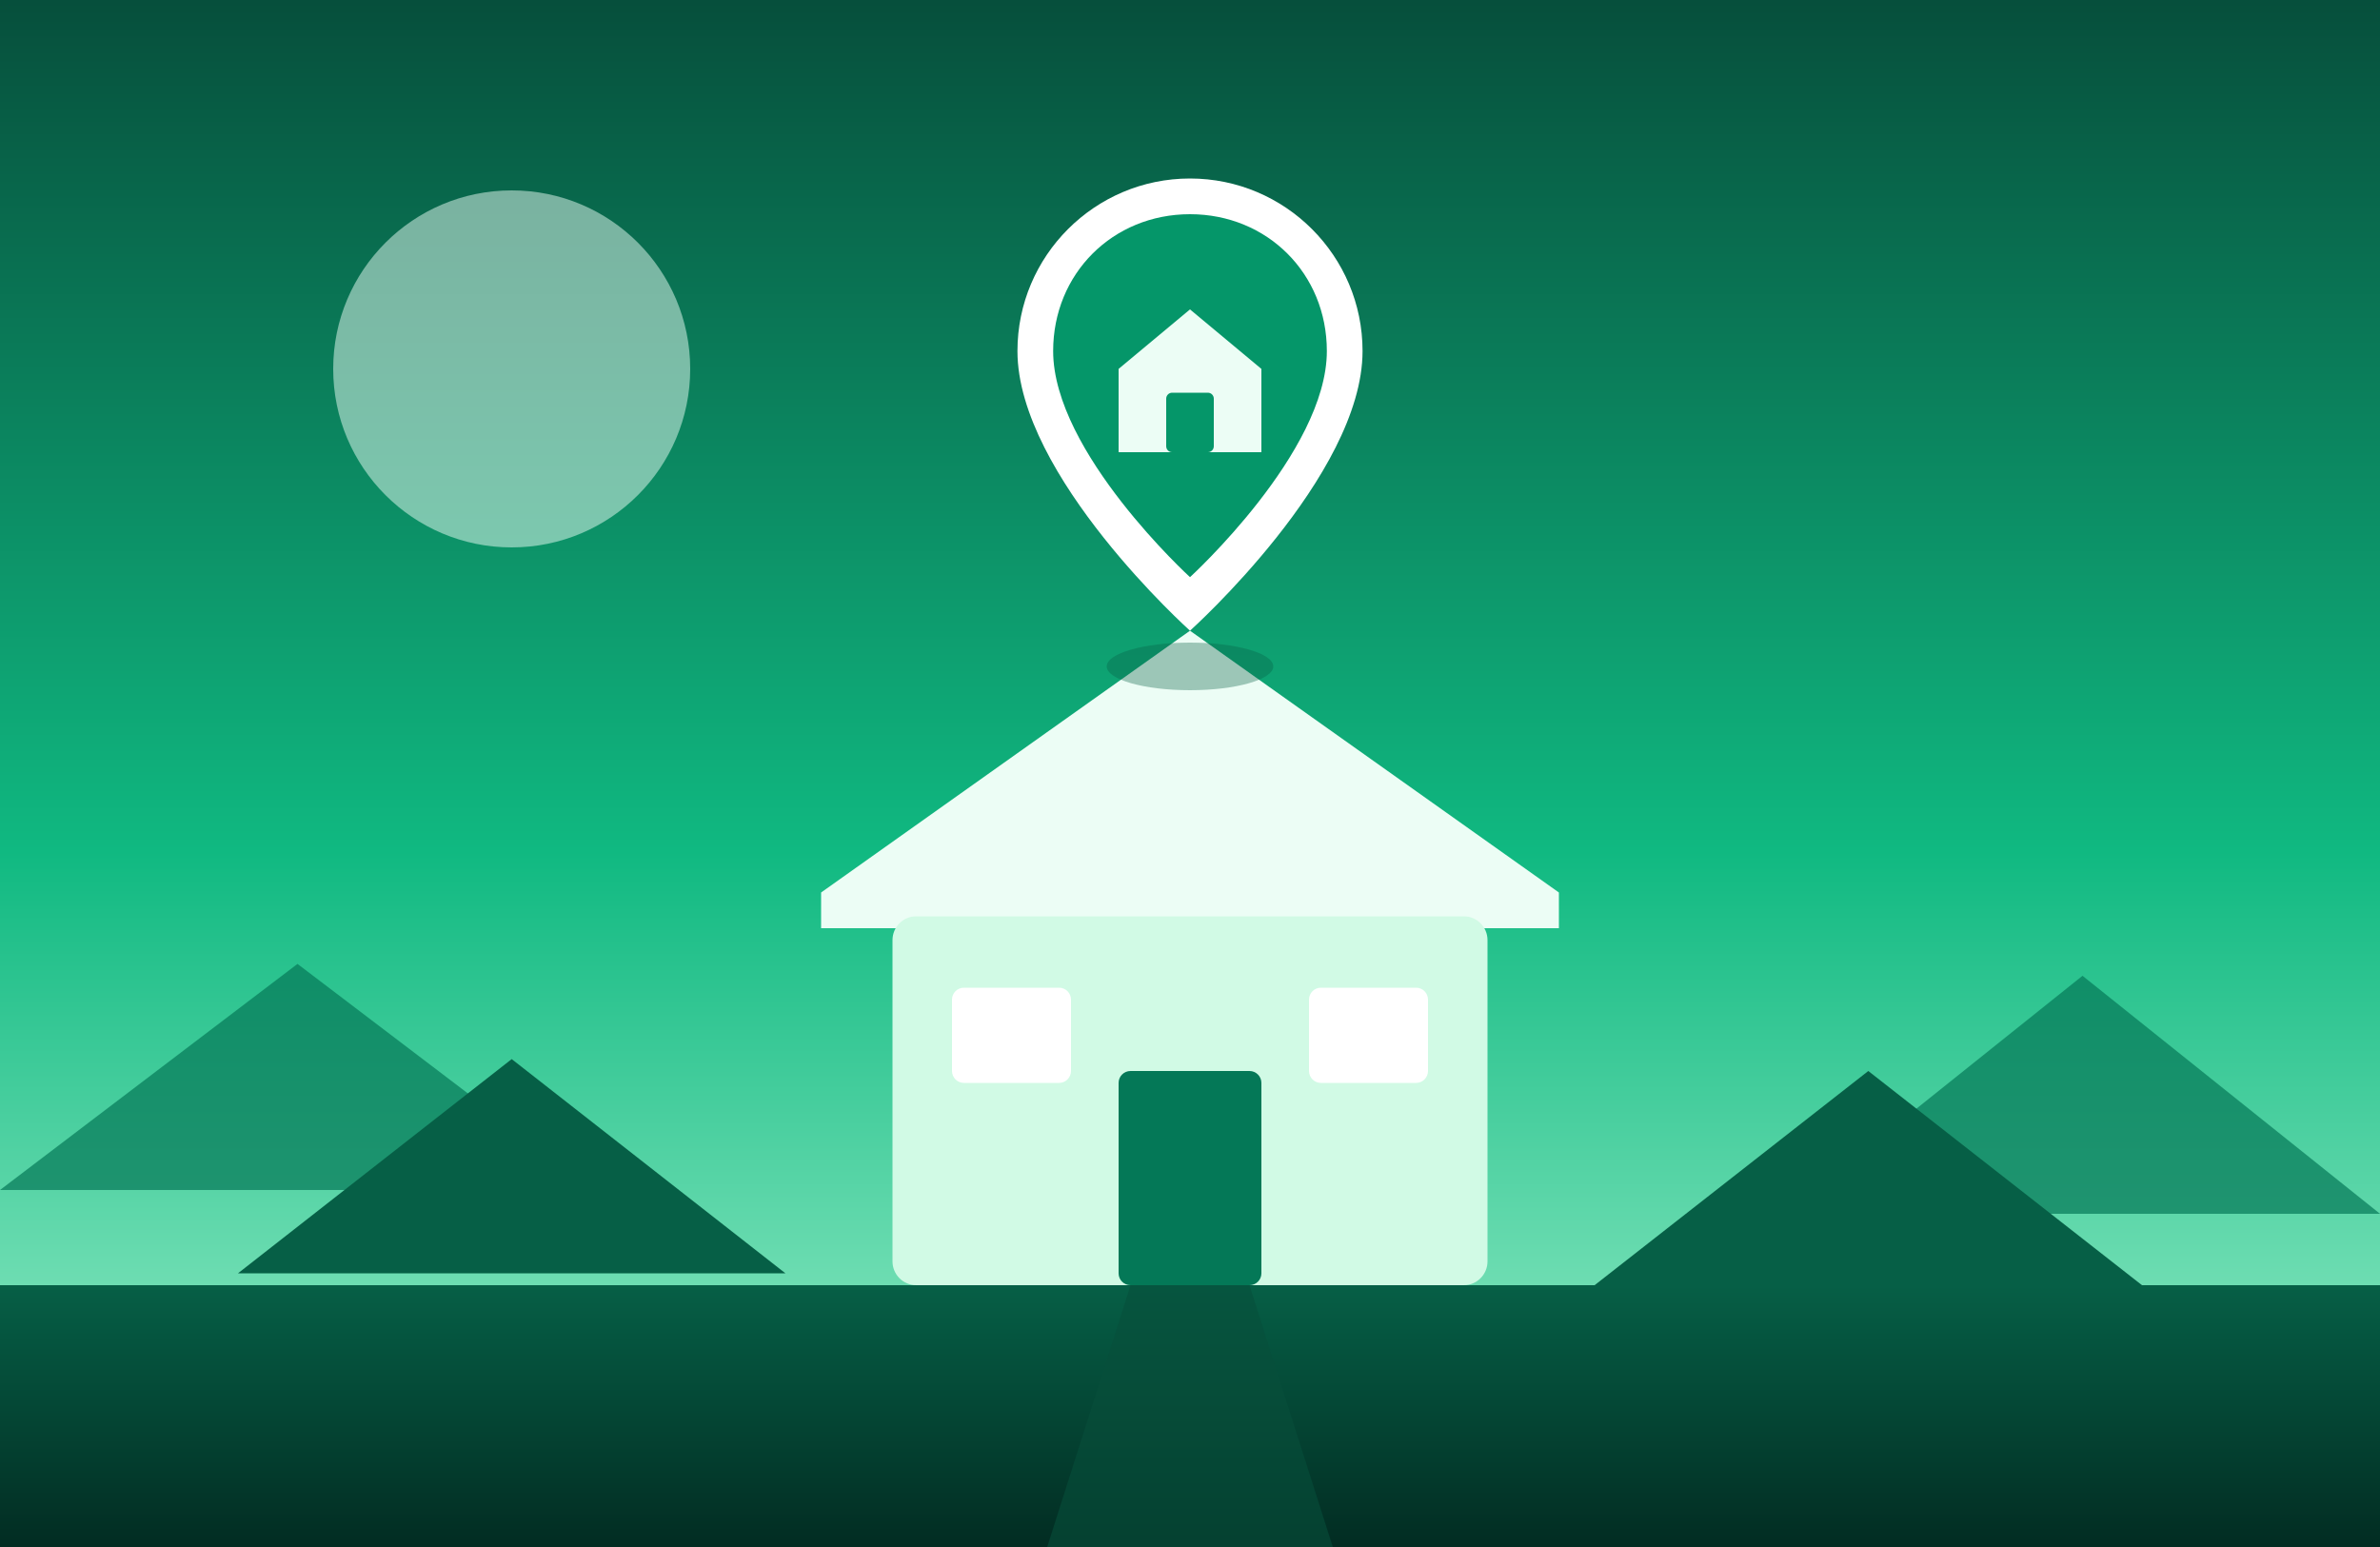
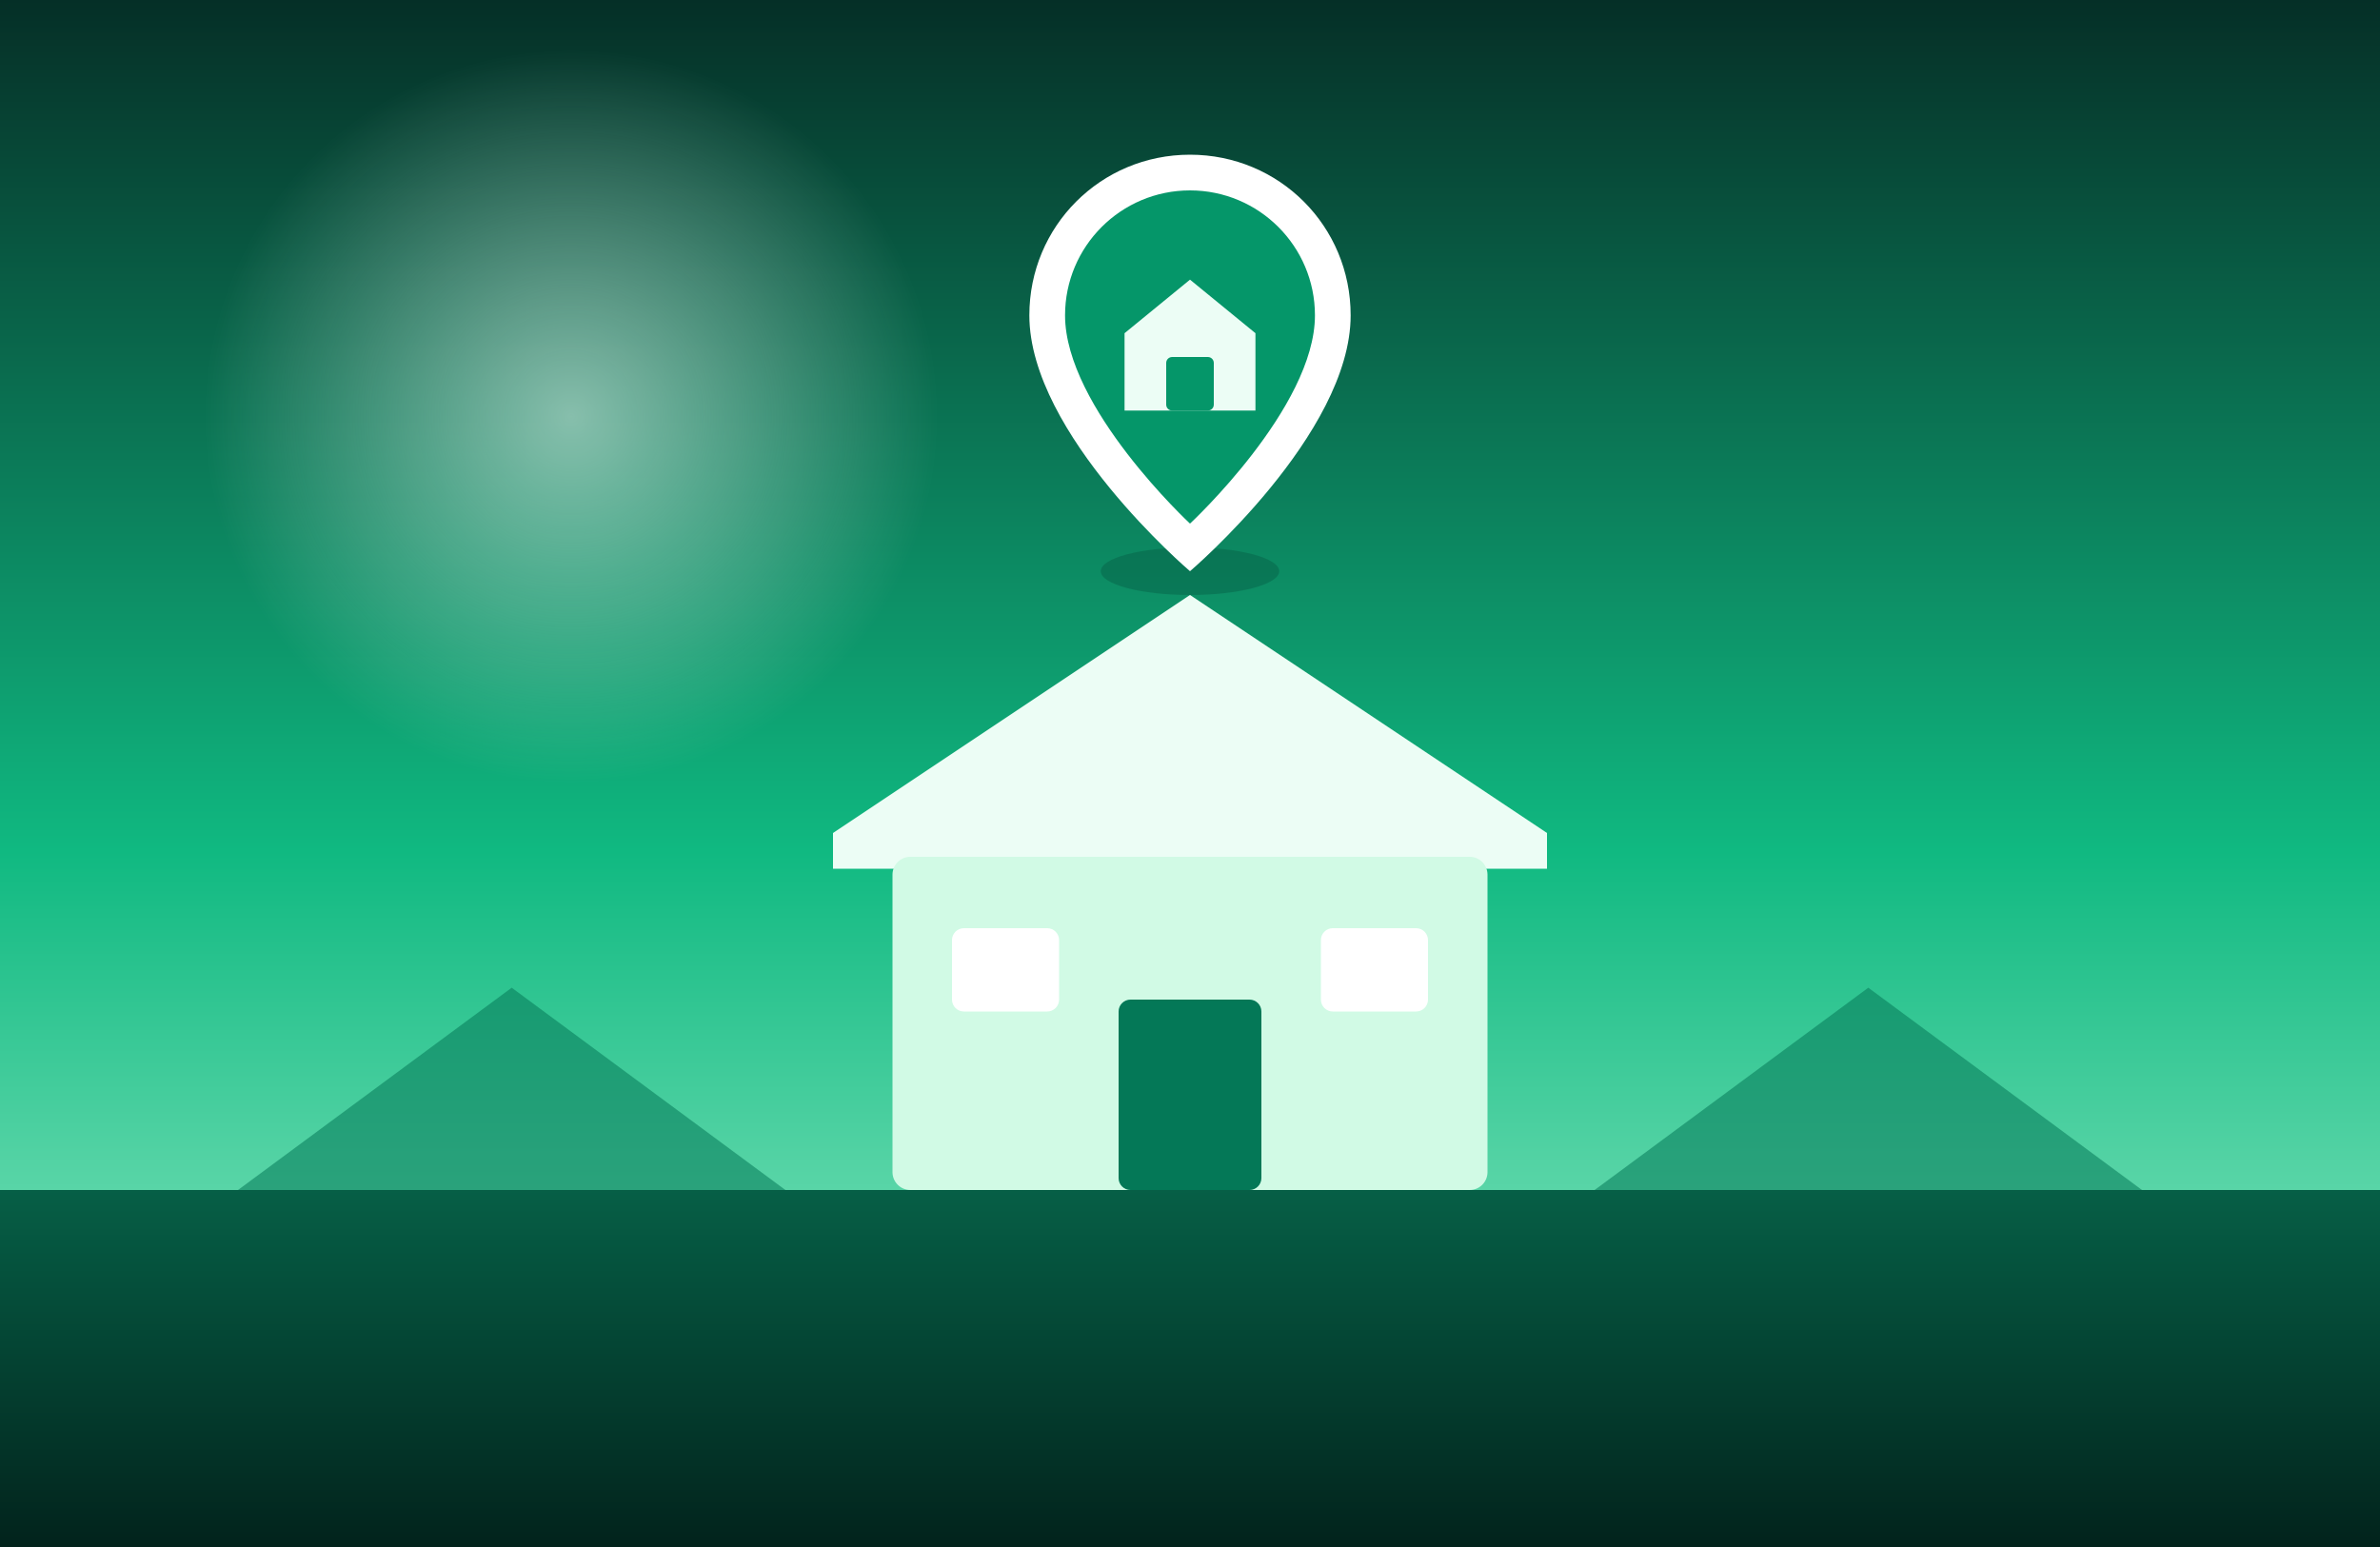
- <svg xmlns="http://www.w3.org/2000/svg" viewBox="0 0 400 260" width="400" height="260" role="img" aria-label="Rooftops with a location pin marking a home">
+ <svg xmlns="http://www.w3.org/2000/svg" viewBox="0 0 400 260" width="400" height="260" role="img" aria-label="A house marked with a location pin">
  <defs>
    <linearGradient id="a-sky" x1="0" y1="0" x2="0" y2="1">
-       <stop offset="0" stop-color="#064E3B" />
+       <stop offset="0" stop-color="#052e26" />
      <stop offset="0.55" stop-color="#10B981" />
      <stop offset="1" stop-color="#A7F3D0" />
    </linearGradient>
    <linearGradient id="a-ground" x1="0" y1="0" x2="0" y2="1">
      <stop offset="0" stop-color="#065F46" />
-       <stop offset="1" stop-color="#022C22" />
+       <stop offset="1" stop-color="#02231C" />
    </linearGradient>
+     <radialGradient id="a-glow" cx="0.5" cy="0.5" r="0.5">
+       <stop offset="0" stop-color="#ECFDF5" stop-opacity="0.55" />
+       <stop offset="1" stop-color="#ECFDF5" stop-opacity="0" />
+     </radialGradient>
  </defs>
  <rect width="400" height="260" fill="url(#a-sky)" />
-   <circle cx="86" cy="62" r="30" fill="#ECFDF5" opacity="0.5" />
-   <g fill="#047857" opacity="0.7">
-     <path d="M0 200l50-38 50 38z" />
-     <path d="M300 204l50-40 50 40z" />
+   <circle cx="96" cy="70" r="62" fill="url(#a-glow)" />
+   <rect y="200" width="400" height="60" fill="url(#a-ground)" />
+   <g fill="#047857" opacity="0.55">
+     <path d="M40 200l46-34 46 34z" />
+     <path d="M268 200l46-34 46 34z" />
  </g>
-   <g fill="#065F46">
-     <path d="M40 214l46-36 46 36z" />
-     <path d="M268 216l46-36 46 36z" />
-   </g>
-   <g>
-     <path d="M138 150 200 106l62 44v6H138z" fill="#ECFDF5" />
-     <rect x="150" y="154" width="100" height="62" rx="4" fill="#D1FAE5" />
-     <rect x="188" y="180" width="24" height="36" rx="2" fill="#047857" />
-     <rect x="160" y="166" width="20" height="16" rx="2" fill="#FFFFFF" />
-     <rect x="220" y="166" width="20" height="16" rx="2" fill="#FFFFFF" />
-   </g>
-   <g>
-     <path d="M200 30c-16 0-29 13-29 29 0 21 29 47 29 47s29-26 29-47c0-16-13-29-29-29z" fill="#FFFFFF" />
-     <path d="M200 36c-13 0-23 10-23 23 0 17 23 38 23 38s23-21 23-38c0-13-10-23-23-23z" fill="#059669" />
-     <path d="M188 62l12-10 12 10v14h-24z" fill="#ECFDF5" />
-     <rect x="196" y="66" width="8" height="10" rx="1" fill="#059669" />
-   </g>
-   <ellipse cx="200" cy="112" rx="14" ry="4" fill="#065F46" opacity="0.35" />
-   <rect y="216" width="400" height="44" fill="url(#a-ground)" />
-   <path d="M190 216h20l14 44h-48z" fill="#064E3B" opacity="0.6" />
+   <path d="M140 140 200 100l60 40v6H140z" fill="#ECFDF5" />
+   <rect x="150" y="144" width="100" height="56" rx="3" fill="#D1FAE5" />
+   <rect x="188" y="168" width="24" height="32" rx="2" fill="#047857" />
+   <rect x="160" y="156" width="18" height="14" rx="2" fill="#FFFFFF" />
+   <rect x="222" y="156" width="18" height="14" rx="2" fill="#FFFFFF" />
+   <ellipse cx="200" cy="96" rx="15" ry="4" fill="#04513c" opacity="0.35" />
+   <path d="M200 26c-15 0-27 12-27 27 0 20 27 43 27 43s27-23 27-43c0-15-12-27-27-27z" fill="#FFFFFF" />
+   <path d="M200 32c-11.6 0-21 9.4-21 21 0 15.5 21 35 21 35s21-19.5 21-35c0-11.6-9.4-21-21-21z" fill="#059669" />
+   <path d="M189 56l11-9 11 9v13h-22z" fill="#ECFDF5" />
+   <rect x="196" y="60" width="8" height="9" rx="1" fill="#059669" />
</svg>
